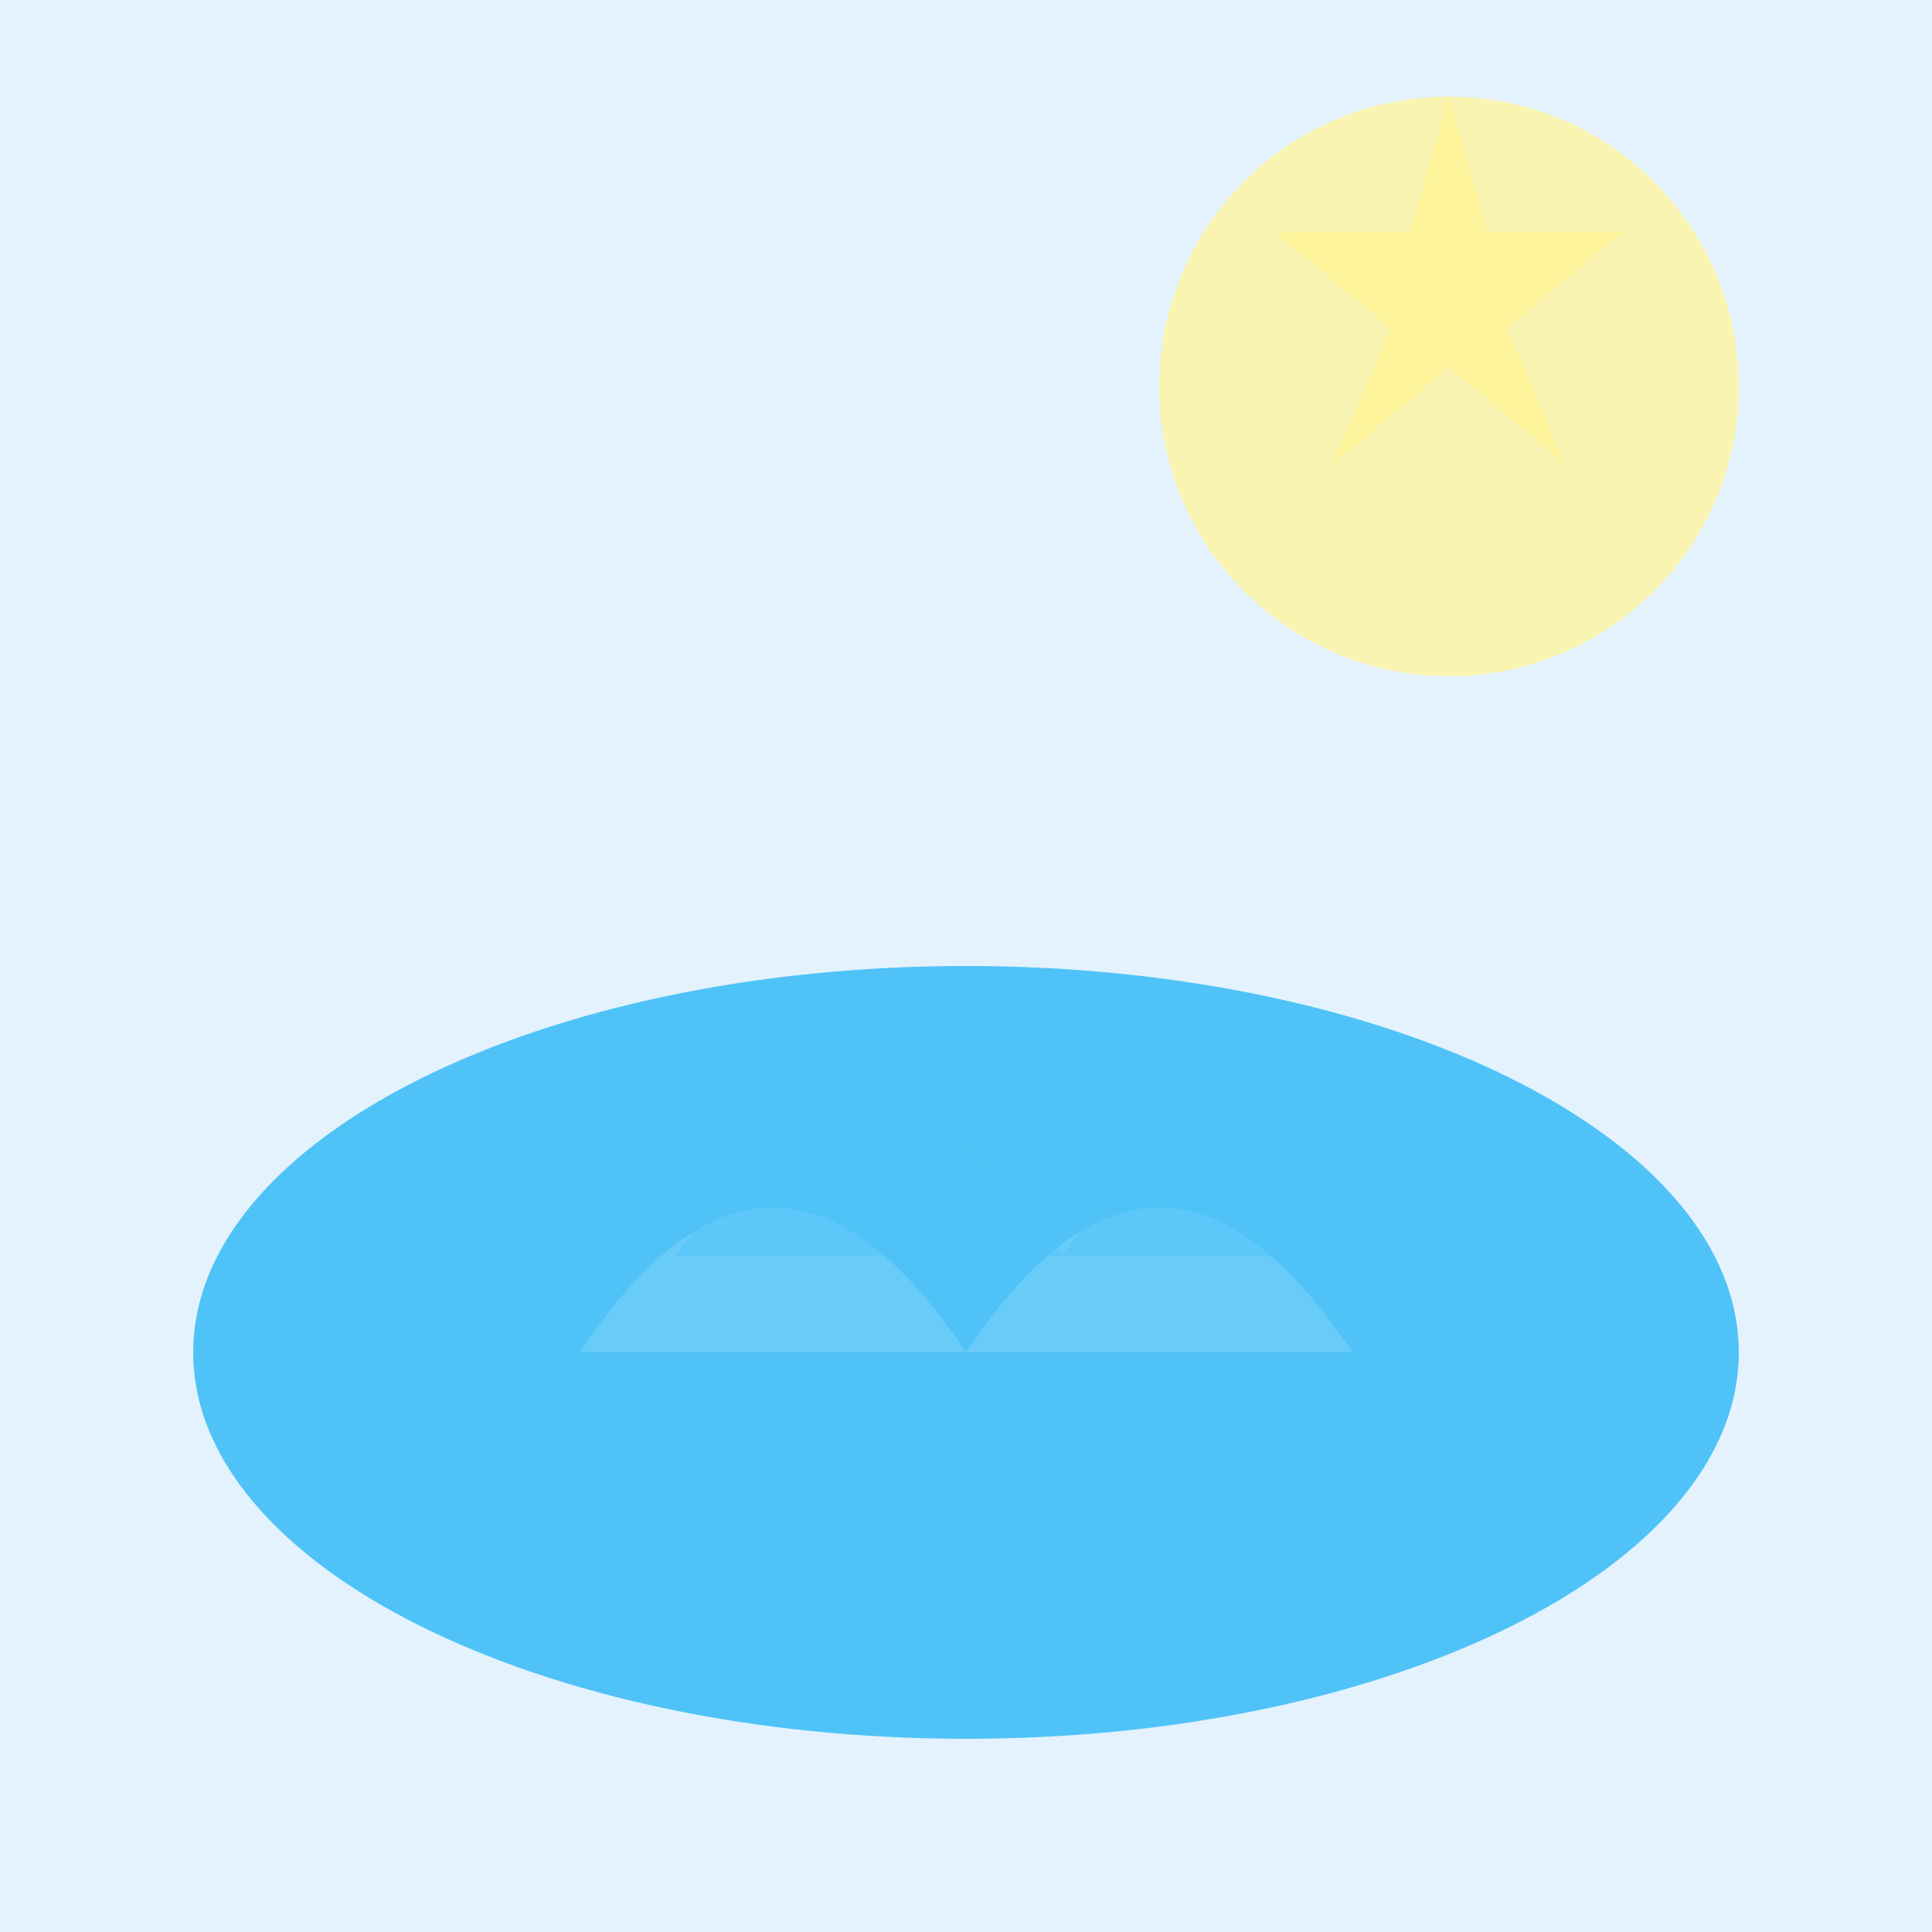
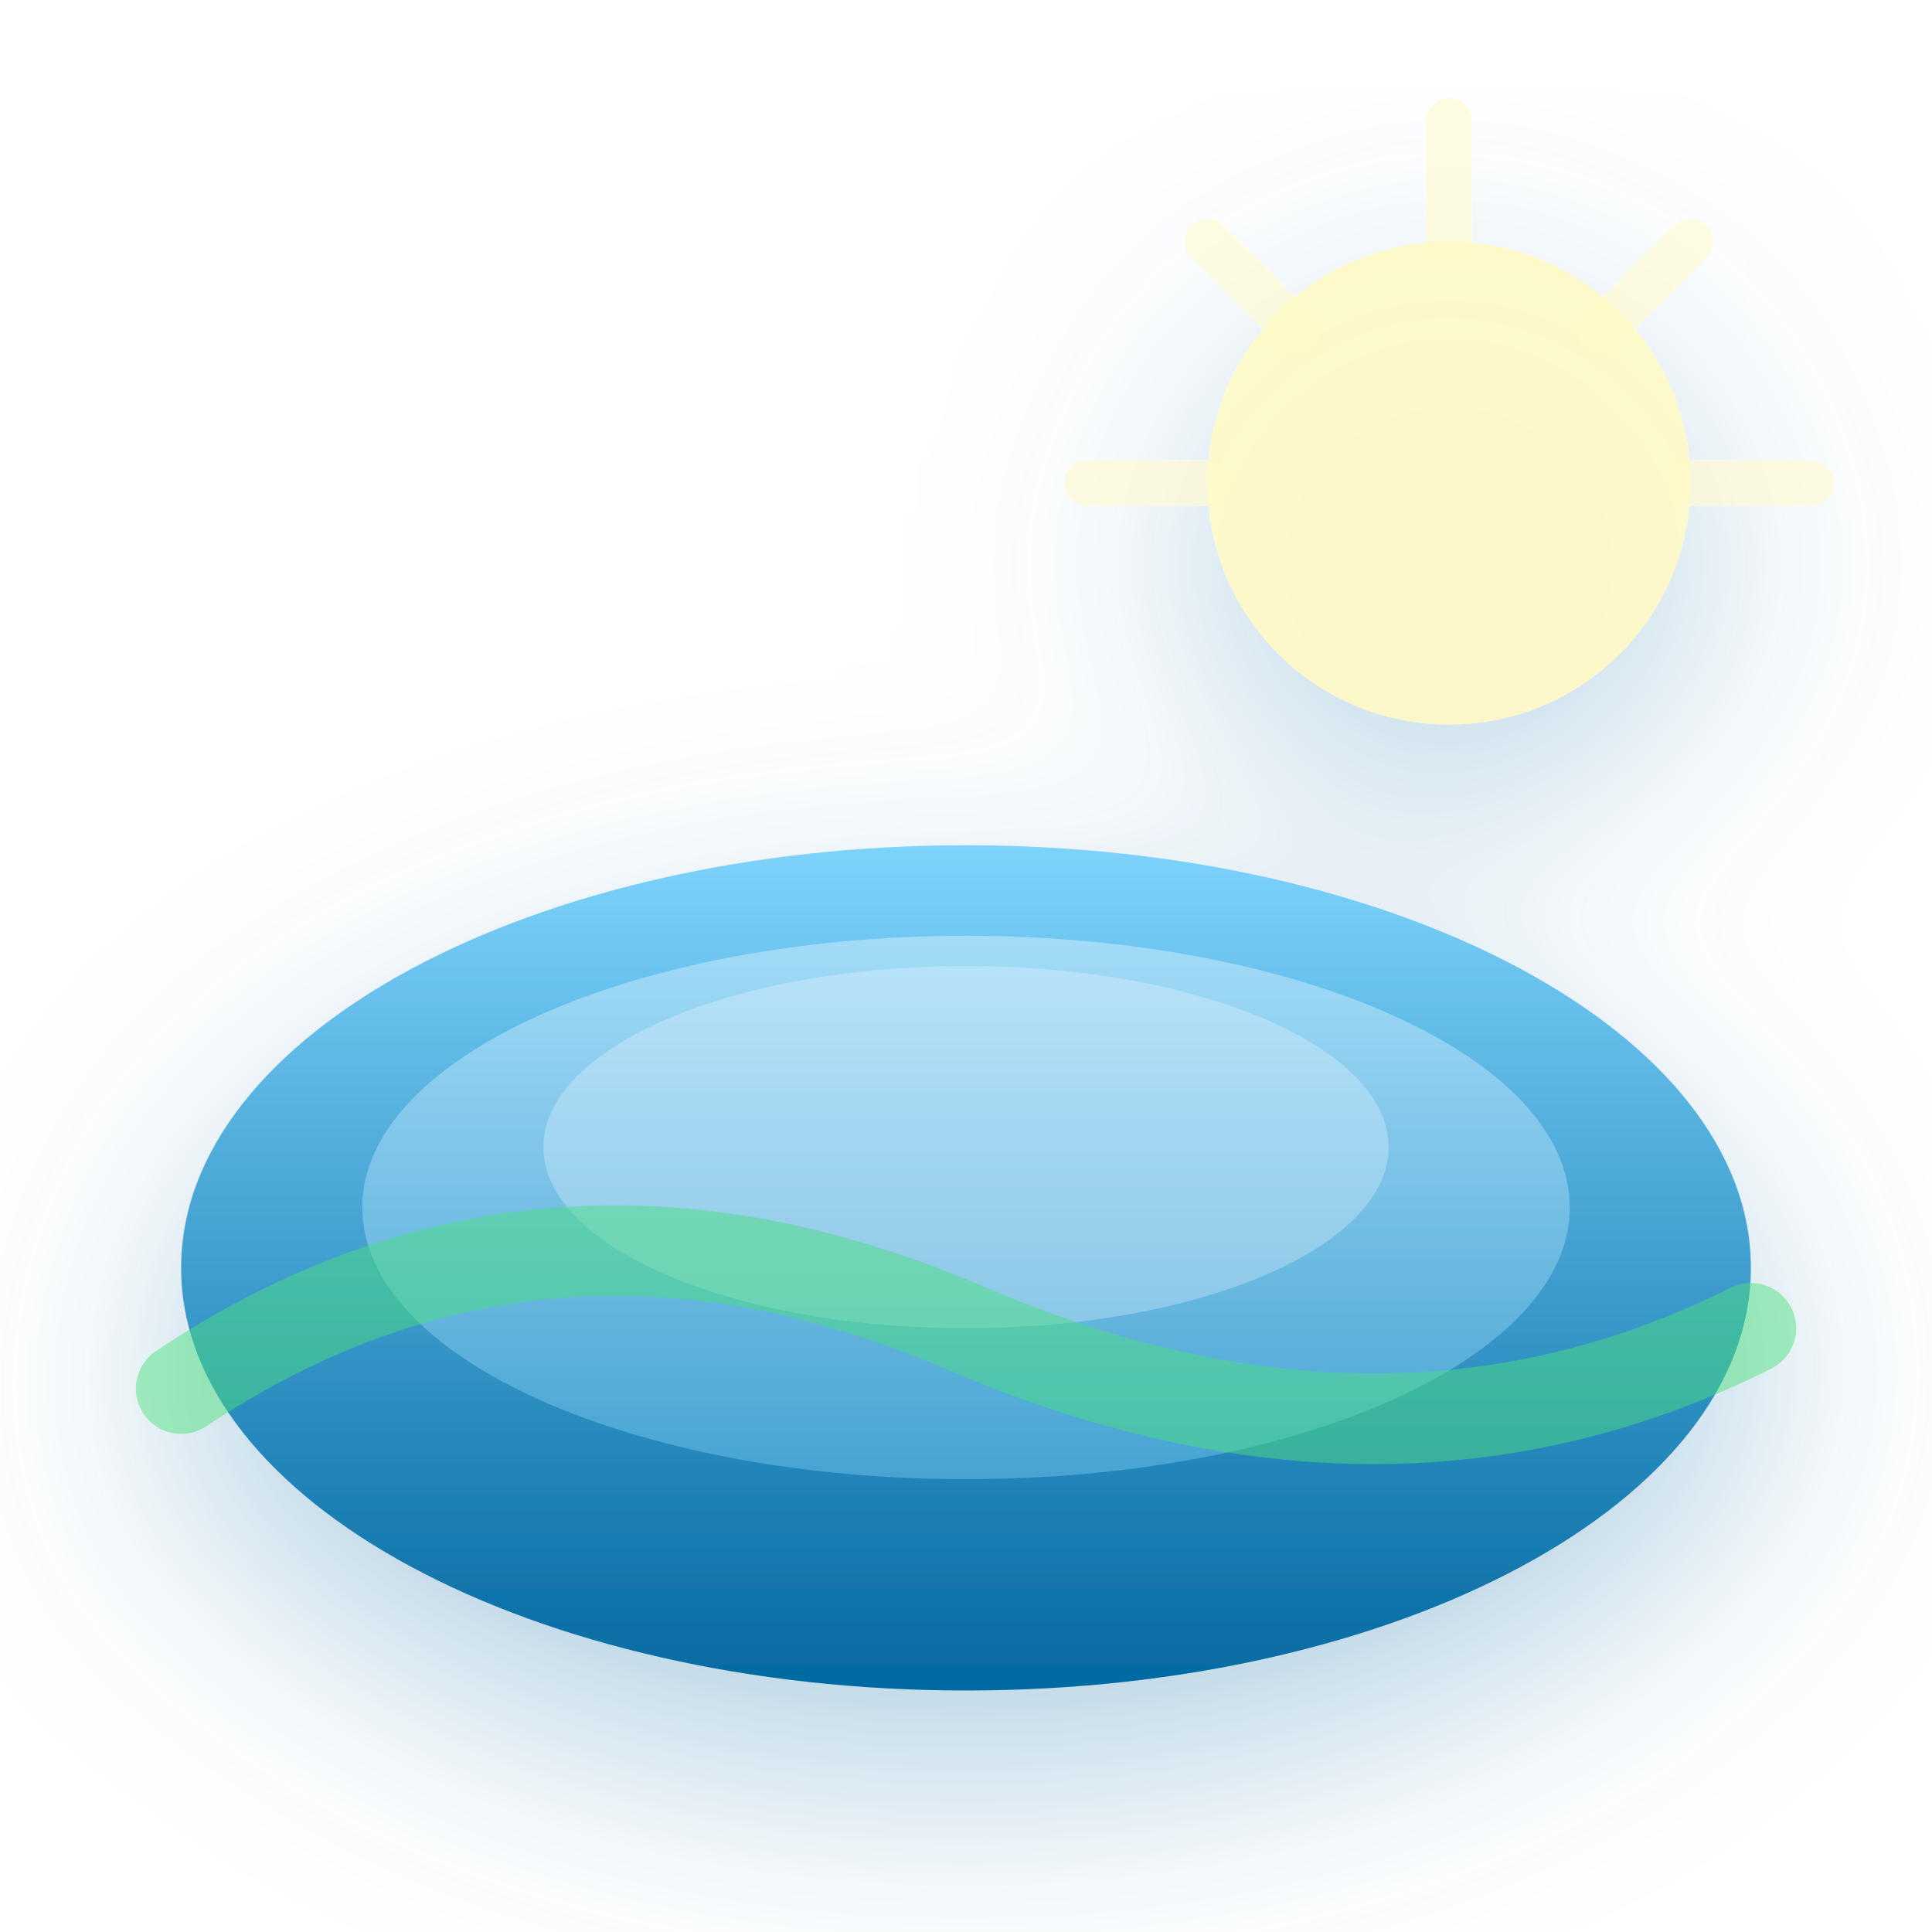
- <svg xmlns="http://www.w3.org/2000/svg" viewBox="0 0 100 100">
-   <rect width="100" height="100" fill="#e3f2fd" />
-   <ellipse cx="50" cy="70" rx="40" ry="20" fill="#4fc3f7" />
-   <path d="M30 70 Q40 55 50 70 Q60 55 70 70" fill="#81d4fa" opacity="0.5" />
-   <path d="M35 65 Q45 50 55 65 Q65 50 75 65" fill="#4fc3f7" opacity="0.5" />
-   <circle cx="75" cy="20" r="15" fill="#fff59d" opacity="0.8" />
-   <path d="M75 5 L77 12 L84 12 L78 17 L81 24 L75 19 L69 24 L72 17 L66 12 L73 12 Z" fill="#fff59d" />
+ <svg xmlns="http://www.w3.org/2000/svg" width="64" height="64" viewBox="0 0 64 64">
+   <defs>
+     <linearGradient id="lkg" x1="0%" y1="0%" x2="0%" y2="100%">
+       <stop offset="0%" stop-color="#7dd3fc" />
+       <stop offset="100%" stop-color="#0369a1" />
+     </linearGradient>
+     <linearGradient id="lkg2" x1="0%" y1="0%" x2="0%" y2="100%">
+       <stop offset="0%" stop-color="#f0f9ff" />
+       <stop offset="100%" stop-color="#7dd3fc" />
+     </linearGradient>
+     <filter id="lksh" x="-25%" y="-25%" width="150%" height="150%">
+       <feDropShadow dx="0" dy="3" stdDeviation="4" flood-color="#0369a1" flood-opacity="0.3" />
+     </filter>
+   </defs>
+   <g filter="url(#lksh)">
+     <ellipse cx="32" cy="42" rx="26" ry="14" fill="url(#lkg)" />
+     <ellipse cx="32" cy="40" rx="20" ry="9" fill="url(#lkg2)" opacity="0.4" />
+     <ellipse cx="32" cy="38" rx="14" ry="6" fill="#f0f9ff" opacity="0.3" />
+     <circle cx="48" cy="16" r="8" fill="#fef9c3" opacity="0.85" />
+     <g stroke="#fef9c3" stroke-width="1.5" stroke-linecap="round" opacity="0.5">
+       <line x1="48" y1="4" x2="48" y2="8" />
+       <line x1="56" y1="8" x2="53" y2="11" />
+       <line x1="60" y1="16" x2="56" y2="16" />
+       <line x1="40" y1="8" x2="43" y2="11" />
+       <line x1="36" y1="16" x2="40" y2="16" />
+     </g>
+     <path d="M6 46 Q18 38 32 44 Q46 50 58 44" fill="none" stroke="#4ade80" stroke-width="3" opacity="0.5" stroke-linecap="round" />
+   </g>
</svg>
